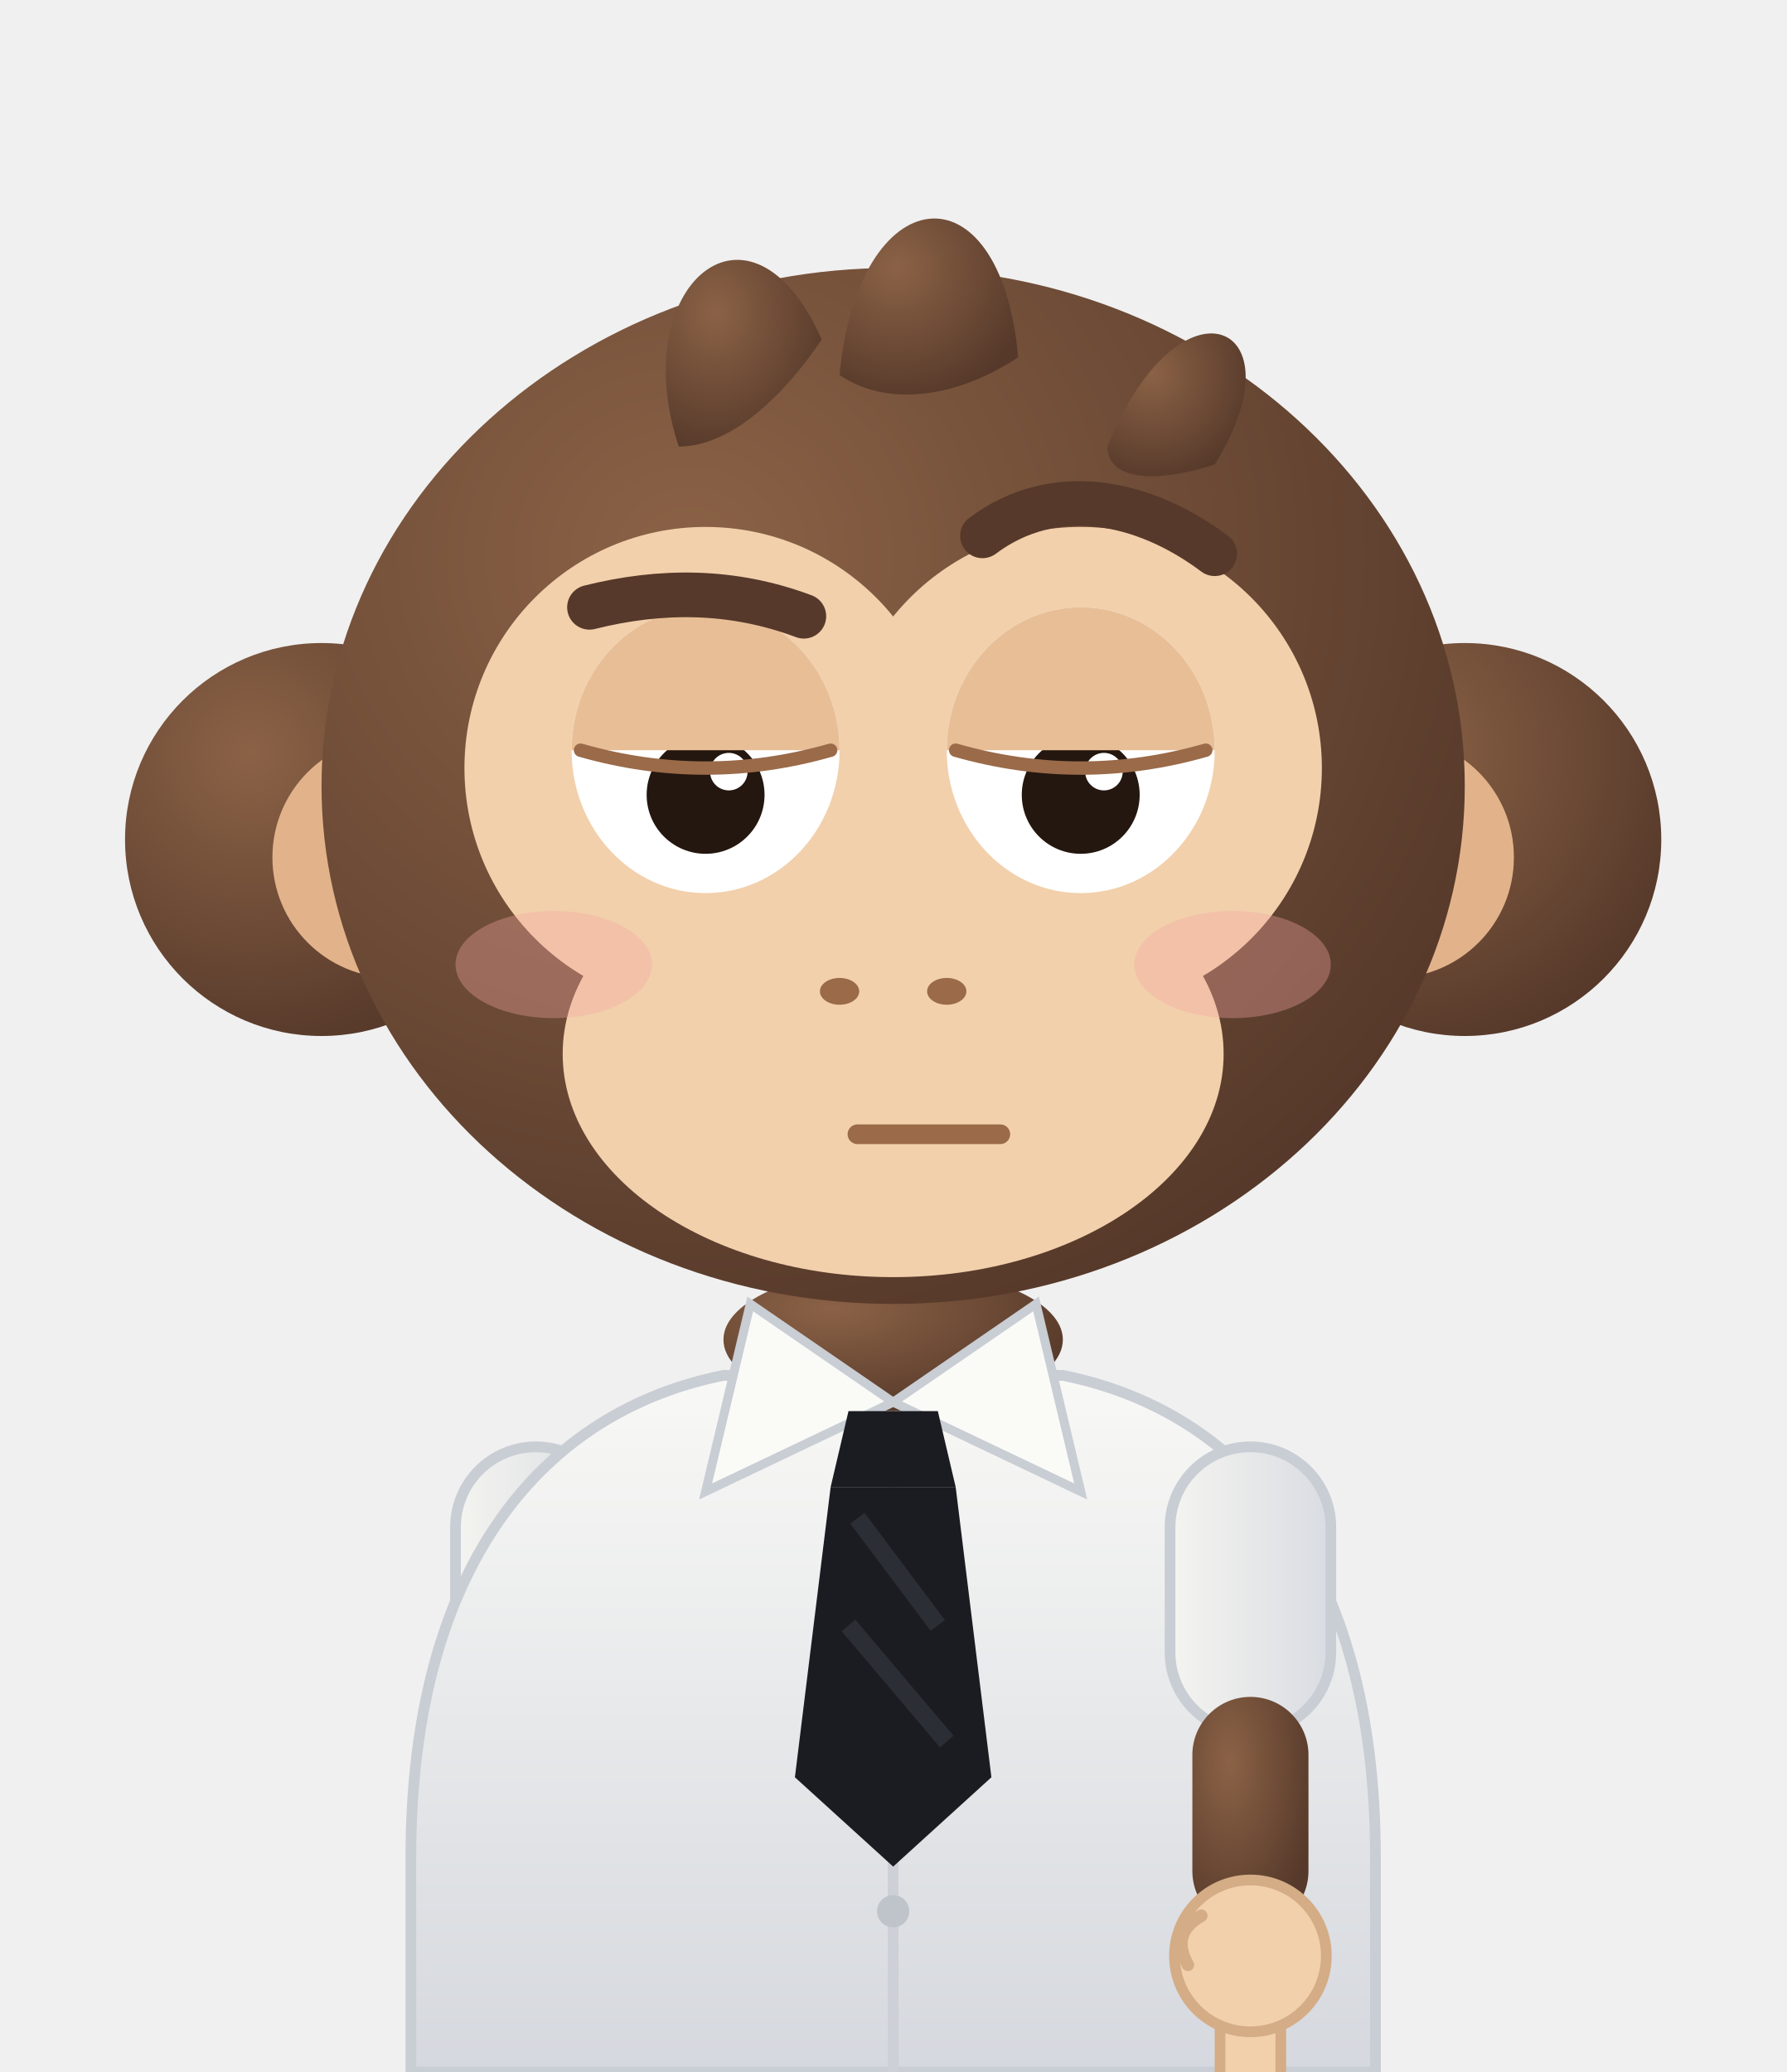
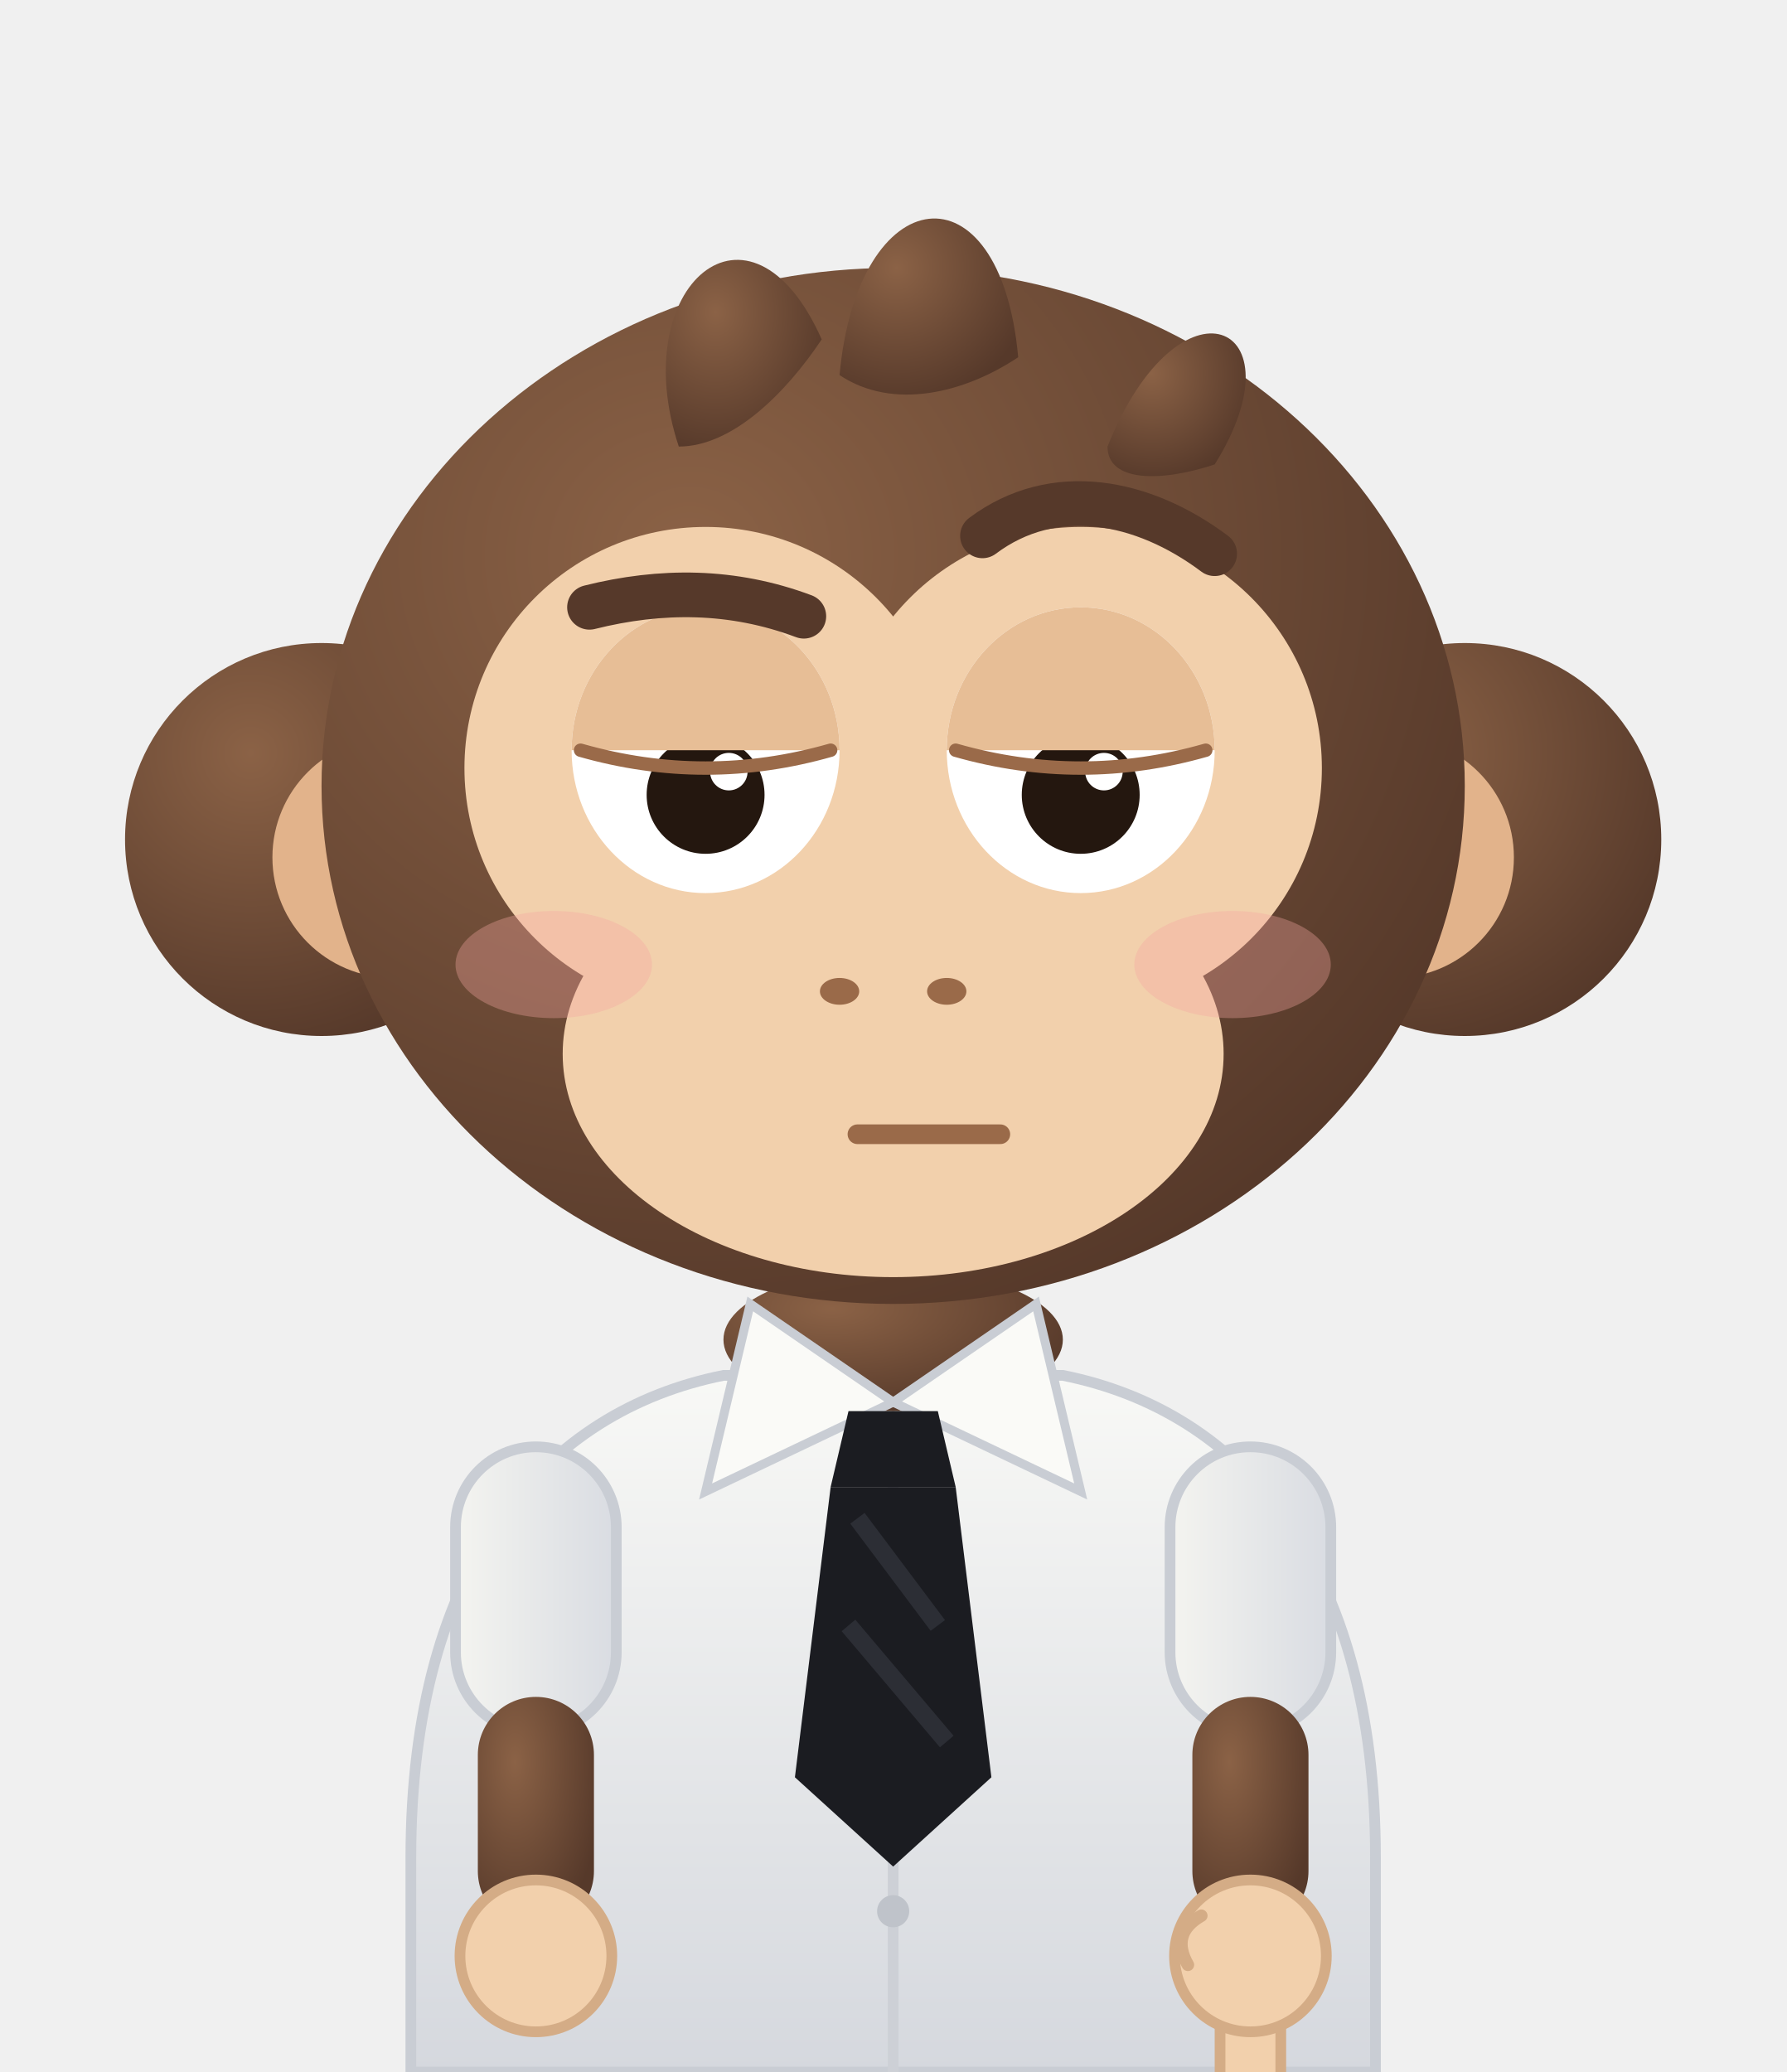
<svg xmlns="http://www.w3.org/2000/svg" viewBox="0 0 200 232" fill="none">
  <defs>
    <radialGradient id="poker-fur" cx="32%" cy="28%" r="78%">
      <stop stop-color="#8B6246" />
      <stop offset="1" stop-color="#56392A" />
    </radialGradient>
    <linearGradient id="poker-shirt" x1="100" y1="150" x2="100" y2="232" gradientUnits="userSpaceOnUse">
      <stop stop-color="#FAFAF7" />
      <stop offset="1" stop-color="#D5D8DE" />
    </linearGradient>
    <linearGradient id="poker-sleeve" x1="0" y1="0" x2="1" y2="0">
      <stop stop-color="#F4F4F0" />
      <stop offset="1" stop-color="#D9DCE2" />
    </linearGradient>
    <clipPath id="poker-eye-l">
      <ellipse cx="79" cy="84" rx="15" ry="16" />
    </clipPath>
    <clipPath id="poker-eye-r">
      <ellipse cx="121" cy="84" rx="15" ry="16" />
    </clipPath>
  </defs>
  <g class="g-all">
-     <g class="arm-l">
-       <rect x="51" y="162" width="18" height="32" rx="9" fill="url(#poker-sleeve)" stroke="#C9CDD4" stroke-width="1.2" />
-       <rect x="53.5" y="190" width="13" height="26" rx="6.5" fill="url(#poker-fur)" />
-       <circle cx="60" cy="219" r="8.5" fill="#F2D0AC" stroke="#D4AC86" stroke-width="1.2" />
-     </g>
    <g id="poker-body">
      <path fill="url(#poker-shirt)" stroke="#C9CDD4" stroke-width="1.2" d="M46 232v-24c0-33 15-50 35-54h38c20 4 35 21 35 54v24z" />
      <path d="M100 160v72" stroke="#CDD0D6" stroke-width="1.2" />
      <circle cx="100" cy="214" r="1.8" fill="#BFC3CA" />
      <ellipse cx="100" cy="150" rx="19" ry="8" fill="url(#poker-fur)" />
      <path fill="#FAFAF7" stroke="#C9CDD4" d="M100 157 84 146 79 167z" />
      <path fill="#FAFAF7" stroke="#C9CDD4" d="M100 157 116 146 121 167z" />
      <g id="poker-tie" class="tie">
        <path fill="#1B1C21" d="M95 158h10l2 8.5H93z" />
        <path fill="#1B1C21" d="M93 166.5h14L111 199 100 209 89 199z" />
        <path d="M96 170l9 12M95 182l11 13" stroke="#2C2E35" stroke-width="2" />
      </g>
+     </g>
+     <g class="arm-l">
+       <rect x="51" y="162" width="18" height="32" rx="9" fill="url(#poker-sleeve)" stroke="#C9CDD4" stroke-width="1.2" />
+       <rect x="53.5" y="190" width="13" height="26" rx="6.5" fill="url(#poker-fur)" />
+       <circle cx="60" cy="219" r="8.5" fill="#F2D0AC" stroke="#D4AC86" stroke-width="1.2" />
    </g>
    <g class="g-head">
      <g id="poker-ears">
        <g class="ear-l">
          <circle cx="36" cy="94" r="22" fill="url(#poker-fur)" />
          <circle cx="44" cy="96" r="13.5" fill="#E2B38B" />
        </g>
        <g class="ear-r">
          <circle cx="164" cy="94" r="22" fill="url(#poker-fur)" />
          <circle cx="156" cy="96" r="13.5" fill="#E2B38B" />
        </g>
      </g>
      <g id="poker-head">
        <ellipse cx="100" cy="88" rx="64" ry="58" fill="url(#poker-fur)" />
        <g id="poker-tufts" class="tufts" fill="url(#poker-fur)">
          <path class="tuft" d="M76 50c-6-18 8-30 16-12-4 6-10 12-16 12z" />
          <path class="tuft" d="M94 42c2-22 18-24 20-2-6 4-14 6-20 2z" />
          <path class="tuft" d="M124 50c8-20 22-14 12 2-6 2-12 2-12-2z" />
        </g>
      </g>
      <g id="poker-face" fill="#F2D0AC">
        <circle cx="79" cy="86" r="27" />
        <circle cx="121" cy="86" r="27" />
        <ellipse cx="100" cy="118" rx="37" ry="25" />
        <ellipse class="blush" cx="62" cy="108" rx="11" ry="6" fill="#F4A6A0" opacity=".35" />
        <ellipse class="blush" cx="138" cy="108" rx="11" ry="6" fill="#F4A6A0" opacity=".35" />
      </g>
      <g id="poker-eyes">
        <ellipse cx="79" cy="84" rx="15" ry="16" fill="#fff" />
        <ellipse cx="121" cy="84" rx="15" ry="16" fill="#fff" />
        <g class="pupils">
          <circle cx="79" cy="89" r="6.6" fill="#24170F" />
          <circle cx="121" cy="89" r="6.6" fill="#24170F" />
          <circle cx="81.6" cy="86.4" r="2.1" fill="#fff" />
          <circle cx="123.6" cy="86.4" r="2.1" fill="#fff" />
        </g>
        <g class="lids" clip-path="url(#poker-eye-l)">
          <rect class="lid" x="62" y="68" width="34" height="16" fill="#E7BE96" />
          <path d="M65 84q14 4 28 0" stroke="#9A6A49" stroke-width="1.5" stroke-linecap="round" />
        </g>
        <g class="lids" clip-path="url(#poker-eye-r)">
          <rect class="lid" x="104" y="68" width="34" height="16" fill="#E7BE96" />
          <path d="M107 84q14 4 28 0" stroke="#9A6A49" stroke-width="1.5" stroke-linecap="round" />
        </g>
      </g>
      <g id="poker-brows" class="brows" stroke="#56392A" stroke-width="5" stroke-linecap="round">
        <path class="brow-l" d="M66 68c8-2 16-2 24 1" />
        <path class="brow-r" d="M110 60c8-6 18-4 26 2" />
      </g>
      <g id="poker-nose" fill="#9A6A49">
        <ellipse cx="94" cy="111" rx="2.2" ry="1.5" />
        <ellipse cx="106" cy="111" rx="2.2" ry="1.5" />
      </g>
      <path id="poker-mouth" class="mouth" d="M96 127h16" stroke="#9A6A49" stroke-width="2.2" stroke-linecap="round" />
    </g>
    <g class="arm-r">
      <rect x="131" y="162" width="18" height="32" rx="9" fill="url(#poker-sleeve)" stroke="#C9CDD4" stroke-width="1.2" />
      <g class="fore-r">
        <rect x="133.5" y="190" width="13" height="26" rx="6.5" fill="url(#poker-fur)" />
        <rect class="finger" x="136.6" y="221" width="6.8" height="15" rx="3.4" fill="#F2D0AC" stroke="#D4AC86" stroke-width="1.2" />
        <circle cx="140" cy="219" r="8.5" fill="#F2D0AC" stroke="#D4AC86" stroke-width="1.2" />
        <path d="M134.5 214.5q-3.5 2-1.5 5.5" stroke="#D4AC86" stroke-width="1.4" stroke-linecap="round" />
      </g>
    </g>
  </g>
</svg>
